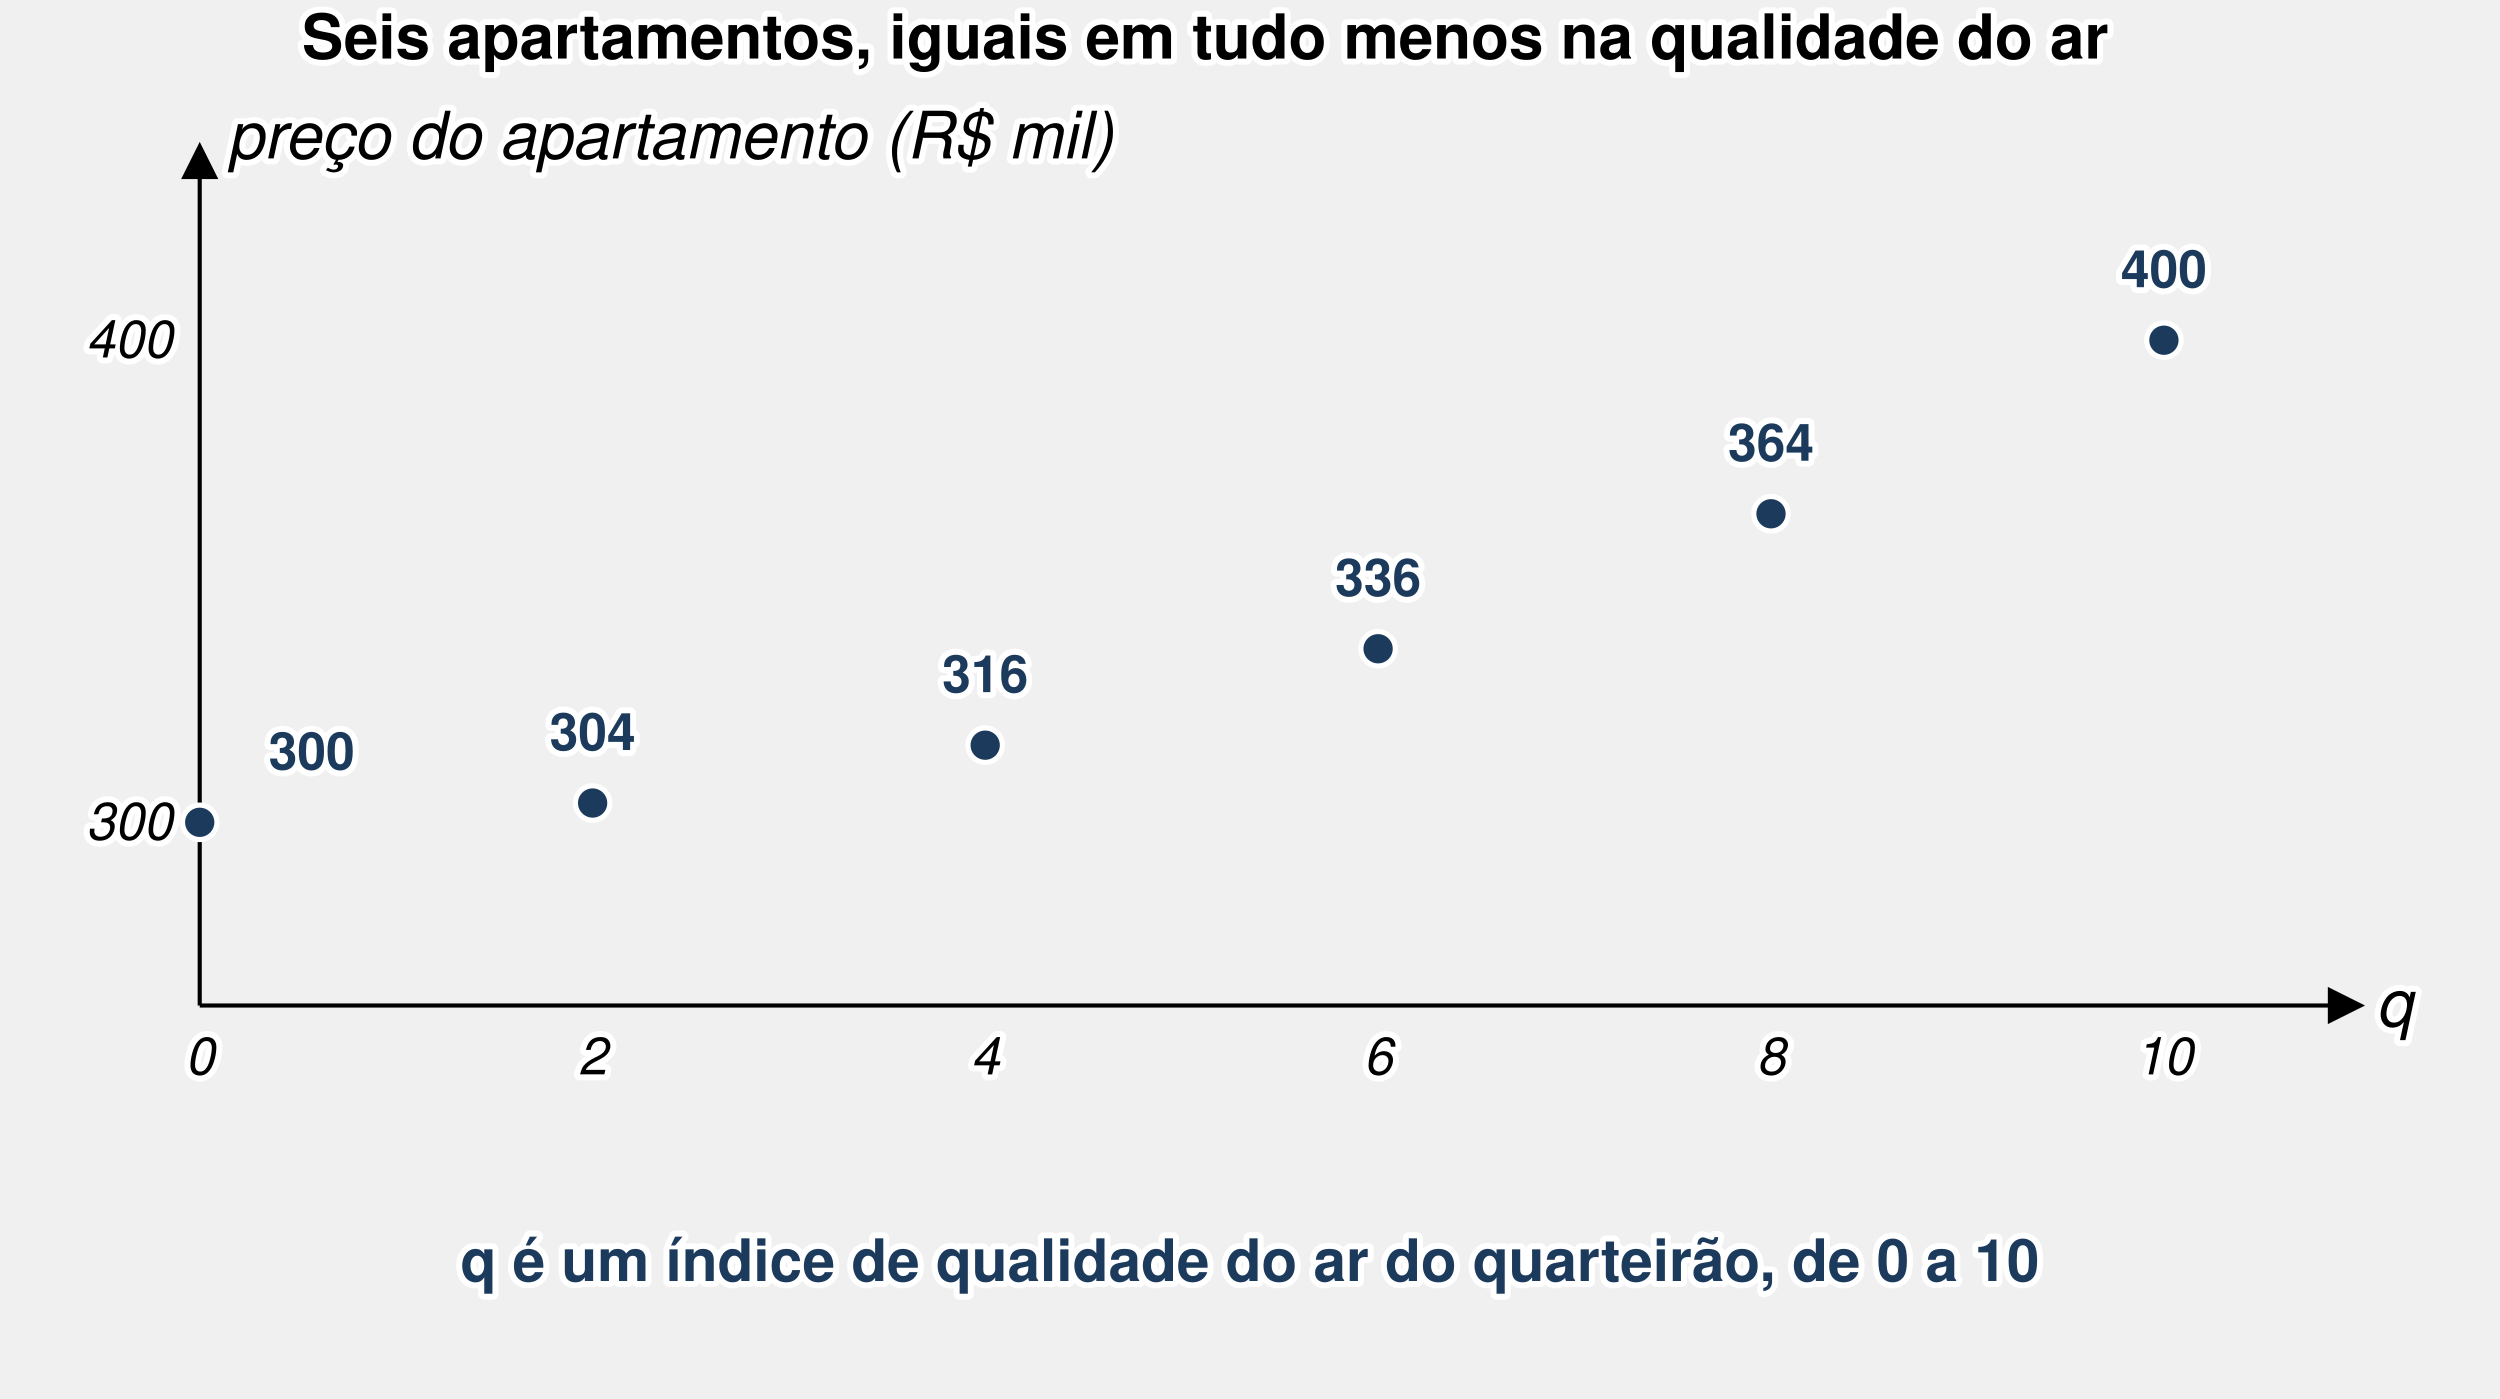
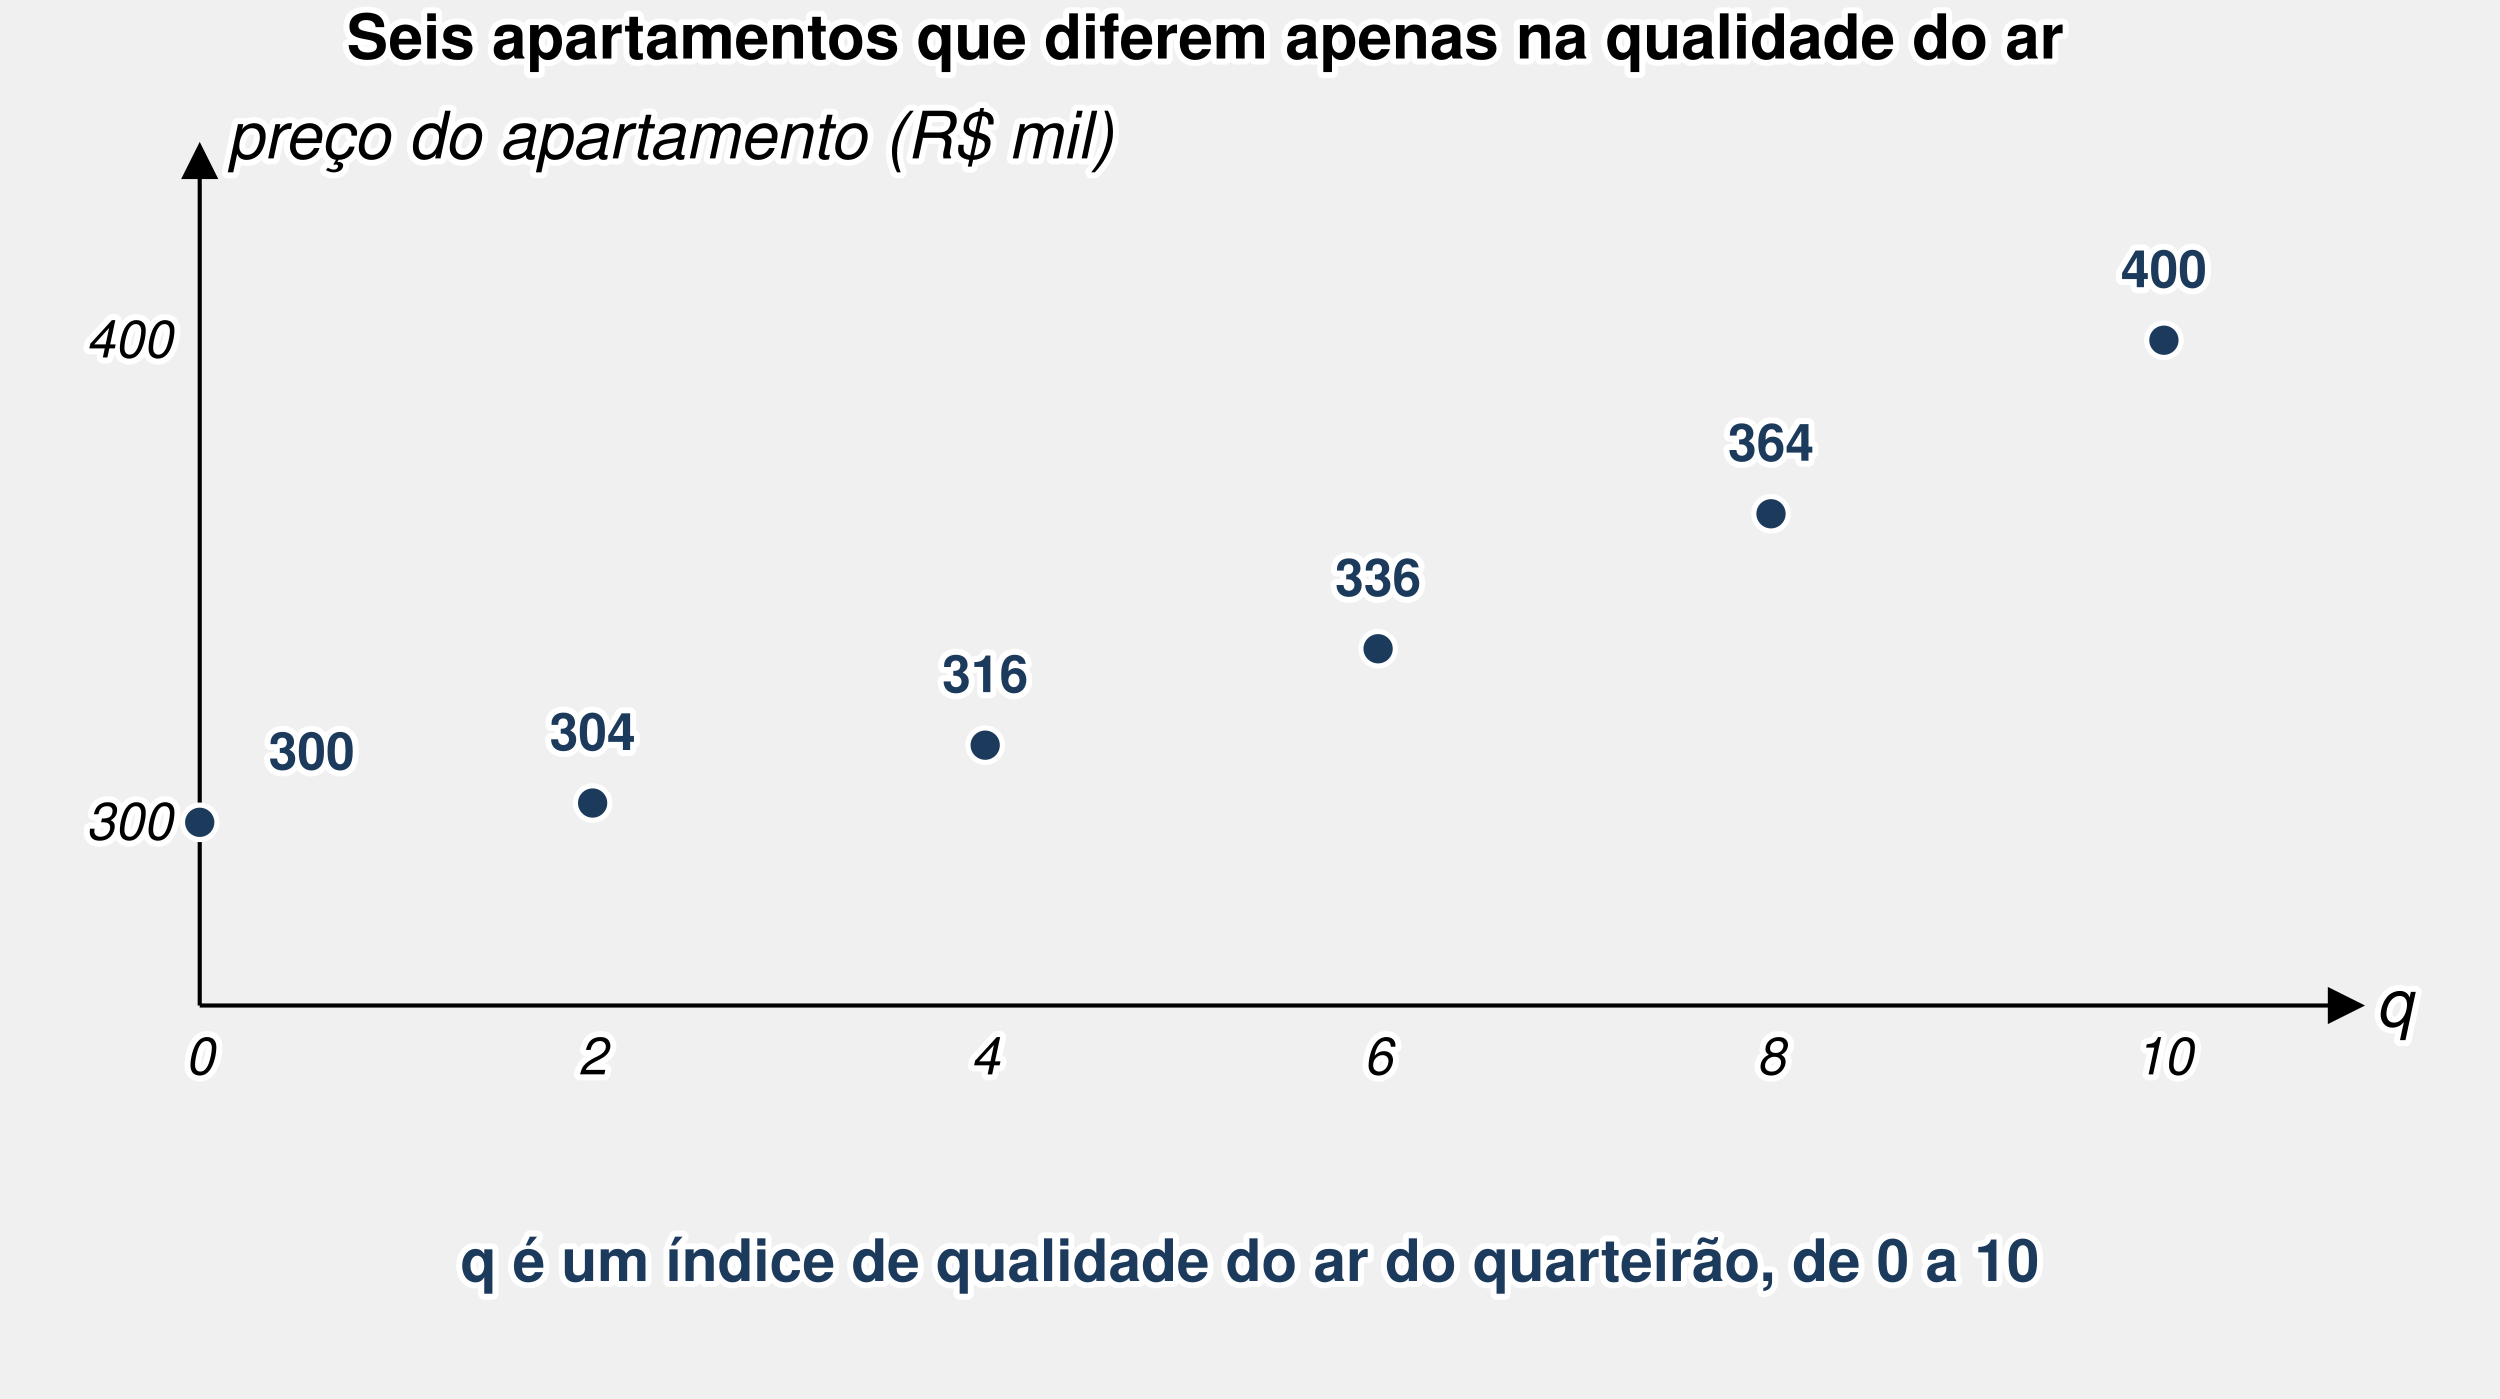
<svg xmlns="http://www.w3.org/2000/svg" width="726" height="406" viewBox="0 0 726 406" role="img" font-family="Source Sans Pro, Helvetica, Arial, sans-serif">
  <defs>
    <marker id="seta" markerWidth="9" markerHeight="9" refX="5" refY="4.5" orient="auto">
      <path d="M0,0 L9,4.5 L0,9 Z" fill="#000000" />
    </marker>
    <marker id="seta-apagada" markerWidth="9" markerHeight="9" refX="5" refY="4.5" orient="auto">
      <path d="M0,0 L9,4.5 L0,9 Z" fill="#c8d0d8" />
    </marker>
    <marker id="seta-dano" markerWidth="9" markerHeight="9" refX="5" refY="4.5" orient="auto">
      <path d="M0,0 L9,4.5 L0,9 Z" fill="#0070C0" />
    </marker>
  </defs>
-   <text x="350.0" y="17.0" font-size="18" fill="#000000" text-anchor="middle" font-weight="600" stroke="#ffffff" stroke-width="3.5" stroke-linejoin="round" paint-order="stroke">Seis apartamentos, iguais em tudo menos na qualidade do ar</text>
+   <text x="350.0" y="17.0" font-size="18" fill="#000000" text-anchor="middle" font-weight="600" stroke="#ffffff" stroke-width="3.5" stroke-linejoin="round" paint-order="stroke">Seis apartamentos que diferem apenas na qualidade do ar</text>
  <line x1="58.0" y1="292.0" x2="58.0" y2="46.0" stroke="#000000" stroke-width="1.2" marker-end="url(#seta)" />
  <line x1="58.0" y1="292.0" x2="682.0" y2="292.0" stroke="#000000" stroke-width="1.2" marker-end="url(#seta)" />
  <text x="690.0" y="298.0" font-size="19" fill="#000000" text-anchor="start" font-style="italic" stroke="#ffffff" stroke-width="3.5" stroke-linejoin="round" paint-order="stroke">q</text>
  <text x="66.0" y="46.0" font-size="19" fill="#000000" text-anchor="start" font-style="italic" stroke="#ffffff" stroke-width="3.5" stroke-linejoin="round" paint-order="stroke">preço do apartamento (R$ mil)</text>
  <text x="50.0" y="243.8" font-size="15" fill="#000000" text-anchor="end" font-style="italic" stroke="#ffffff" stroke-width="3.5" stroke-linejoin="round" paint-order="stroke">300</text>
  <text x="50.0" y="103.8" font-size="15" fill="#000000" text-anchor="end" font-style="italic" stroke="#ffffff" stroke-width="3.5" stroke-linejoin="round" paint-order="stroke">400</text>
  <text x="58.0" y="312.0" font-size="15" fill="#000000" text-anchor="middle" font-style="italic" stroke="#ffffff" stroke-width="3.5" stroke-linejoin="round" paint-order="stroke">0</text>
  <text x="172.1" y="312.0" font-size="15" fill="#000000" text-anchor="middle" font-style="italic" stroke="#ffffff" stroke-width="3.5" stroke-linejoin="round" paint-order="stroke">2</text>
  <text x="286.1" y="312.0" font-size="15" fill="#000000" text-anchor="middle" font-style="italic" stroke="#ffffff" stroke-width="3.5" stroke-linejoin="round" paint-order="stroke">4</text>
  <text x="400.2" y="312.0" font-size="15" fill="#000000" text-anchor="middle" font-style="italic" stroke="#ffffff" stroke-width="3.5" stroke-linejoin="round" paint-order="stroke">6</text>
  <text x="514.3" y="312.0" font-size="15" fill="#000000" text-anchor="middle" font-style="italic" stroke="#ffffff" stroke-width="3.5" stroke-linejoin="round" paint-order="stroke">8</text>
  <text x="628.4" y="312.0" font-size="15" fill="#000000" text-anchor="middle" font-style="italic" stroke="#ffffff" stroke-width="3.5" stroke-linejoin="round" paint-order="stroke">10</text>
  <circle cx="58.0" cy="238.8" r="5.0" fill="#1b3a5c" stroke="#ffffff" stroke-width="1.5" />
  <text x="78.0" y="223.4" font-size="15" fill="#1b3a5c" text-anchor="start" font-weight="600" stroke="#ffffff" stroke-width="3.5" stroke-linejoin="round" paint-order="stroke">300</text>
  <circle cx="172.1" cy="233.2" r="5.0" fill="#1b3a5c" stroke="#ffffff" stroke-width="1.5" />
  <text x="172.1" y="217.8" font-size="15" fill="#1b3a5c" text-anchor="middle" font-weight="600" stroke="#ffffff" stroke-width="3.5" stroke-linejoin="round" paint-order="stroke">304</text>
  <circle cx="286.1" cy="216.4" r="5.0" fill="#1b3a5c" stroke="#ffffff" stroke-width="1.5" />
  <text x="286.1" y="201.0" font-size="15" fill="#1b3a5c" text-anchor="middle" font-weight="600" stroke="#ffffff" stroke-width="3.5" stroke-linejoin="round" paint-order="stroke">316</text>
  <circle cx="400.2" cy="188.4" r="5.0" fill="#1b3a5c" stroke="#ffffff" stroke-width="1.5" />
  <text x="400.2" y="173.0" font-size="15" fill="#1b3a5c" text-anchor="middle" font-weight="600" stroke="#ffffff" stroke-width="3.5" stroke-linejoin="round" paint-order="stroke">336</text>
  <circle cx="514.3" cy="149.2" r="5.0" fill="#1b3a5c" stroke="#ffffff" stroke-width="1.5" />
  <text x="514.3" y="133.8" font-size="15" fill="#1b3a5c" text-anchor="middle" font-weight="600" stroke="#ffffff" stroke-width="3.5" stroke-linejoin="round" paint-order="stroke">364</text>
  <circle cx="628.4" cy="98.8" r="5.0" fill="#1b3a5c" stroke="#ffffff" stroke-width="1.5" />
  <text x="628.4" y="83.4" font-size="15" fill="#1b3a5c" text-anchor="middle" font-weight="600" stroke="#ffffff" stroke-width="3.5" stroke-linejoin="round" paint-order="stroke">400</text>
  <text x="363.0" y="372.0" font-size="17" fill="#1b3a5c" text-anchor="middle" font-weight="600" stroke="#ffffff" stroke-width="3.5" stroke-linejoin="round" paint-order="stroke">q é um índice de qualidade do ar do quarteirão, de 0 a 10</text>
</svg>
